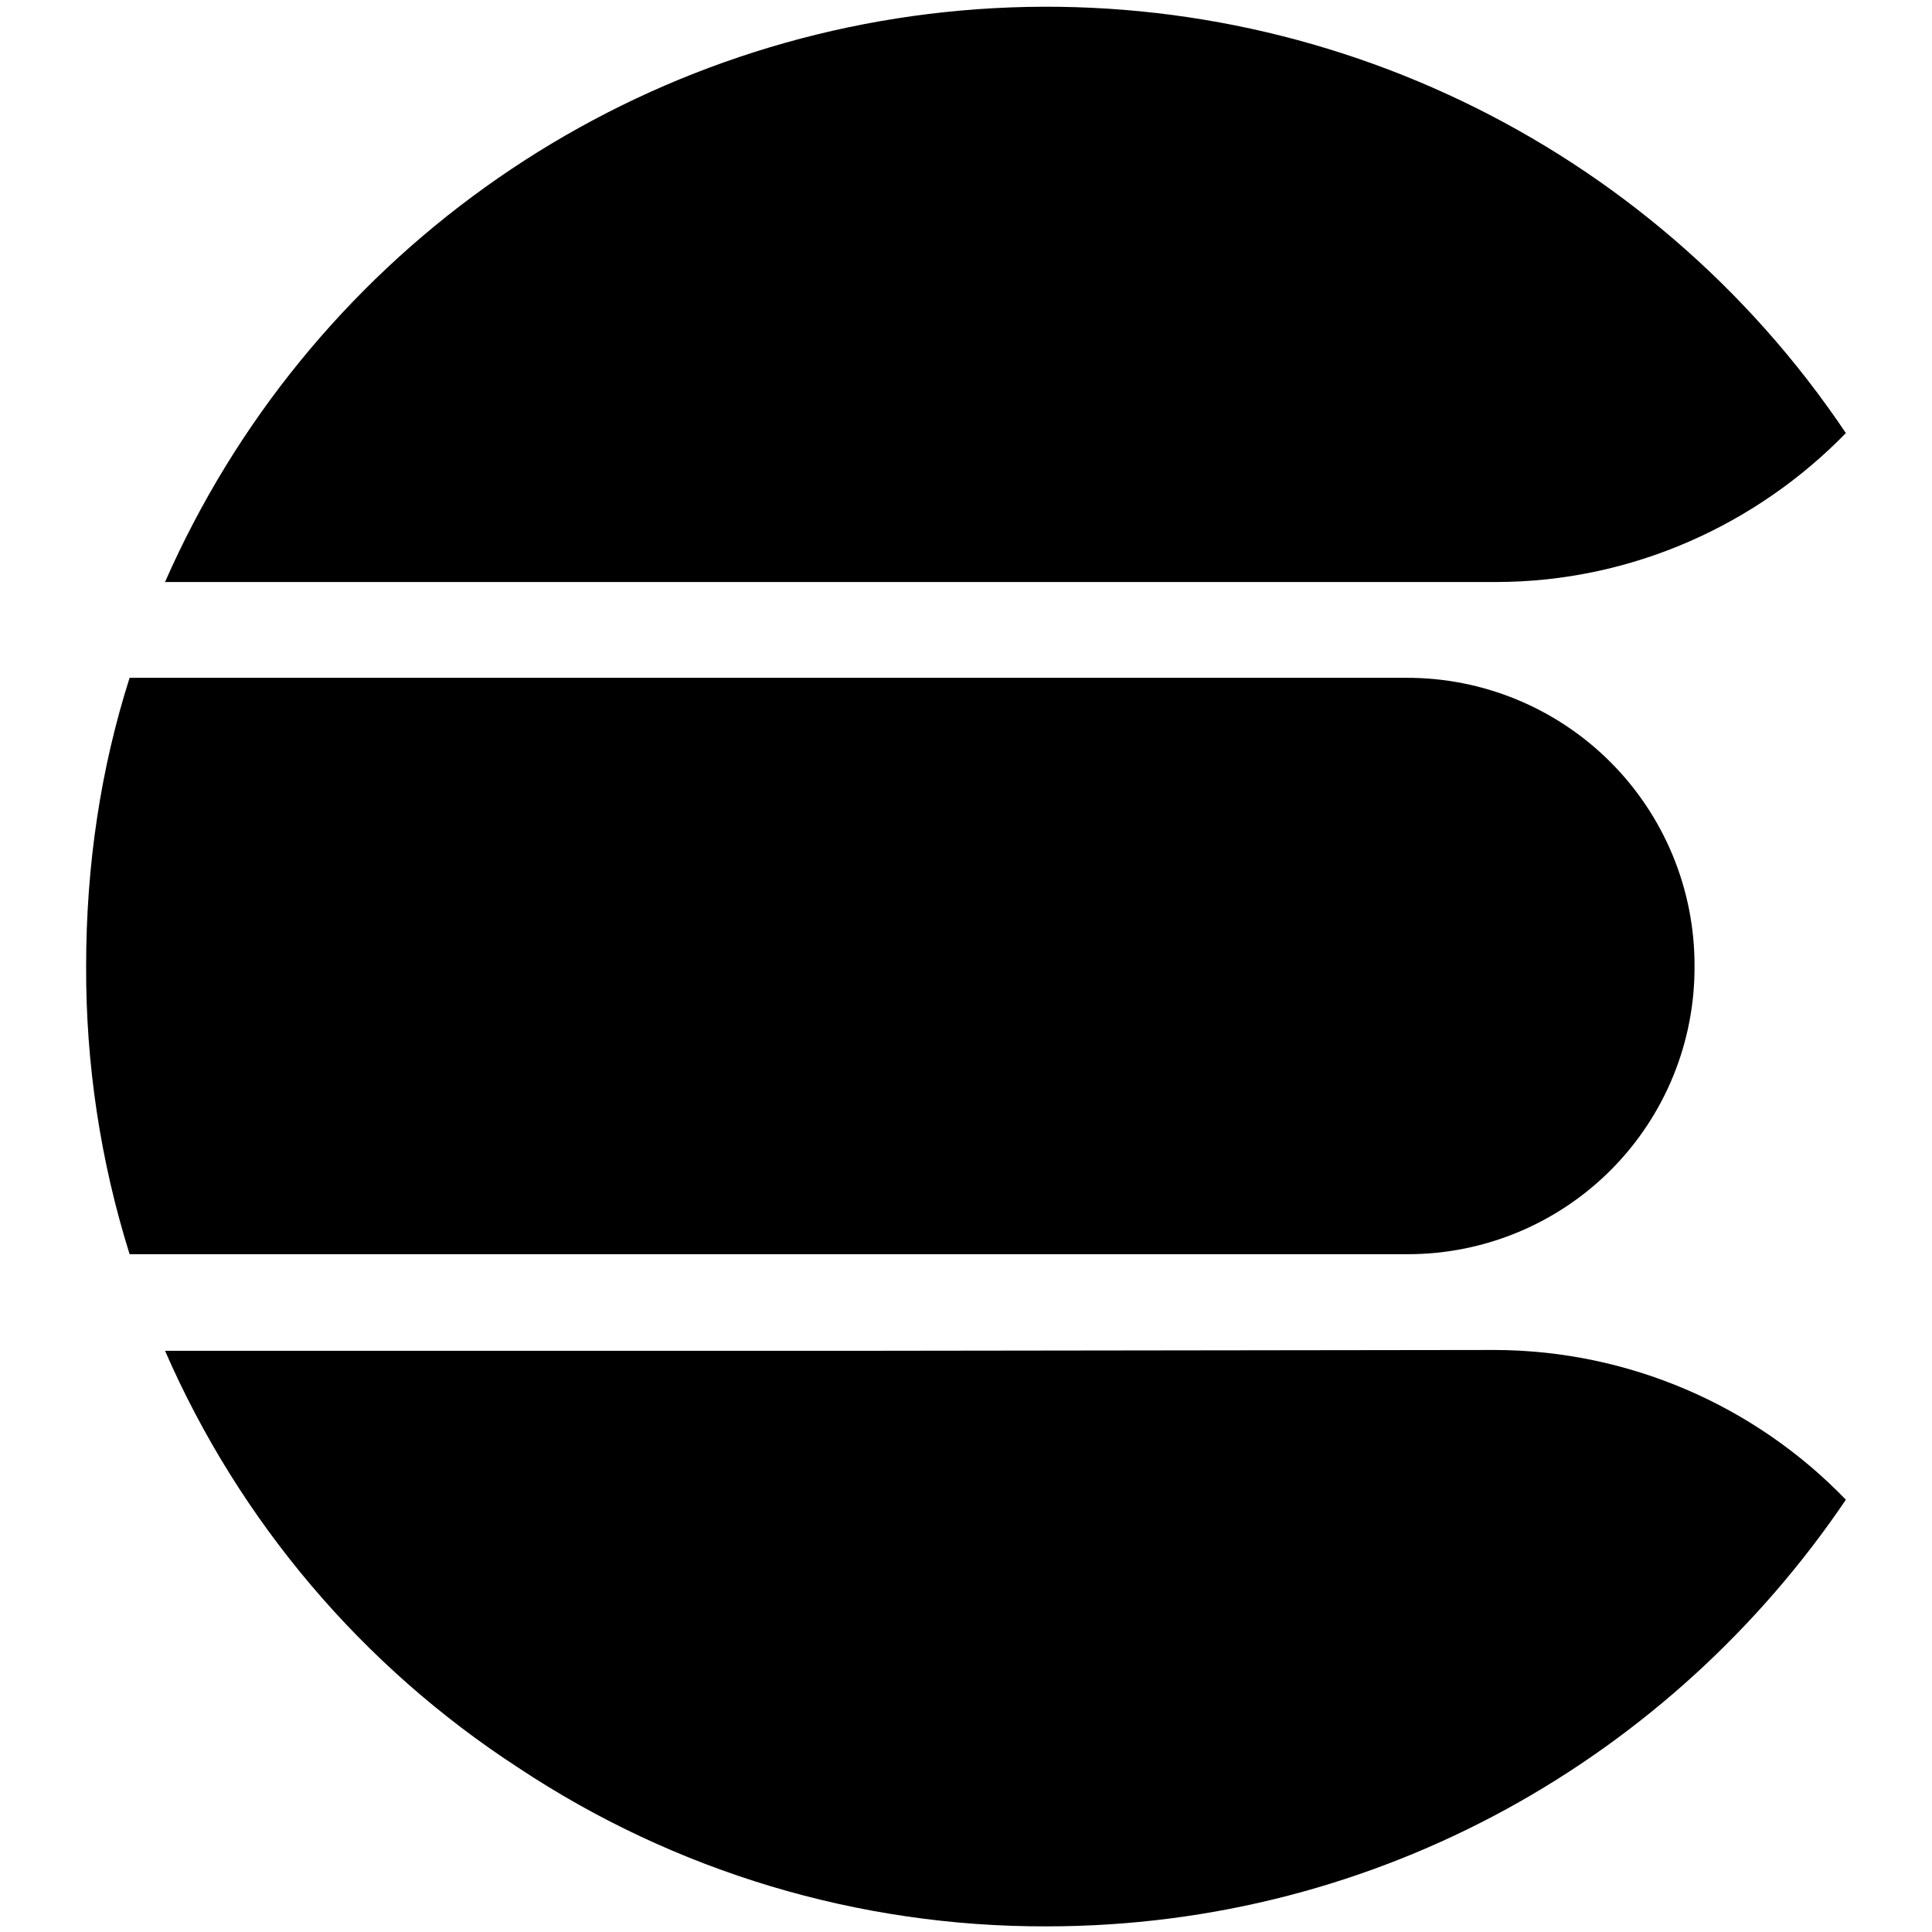
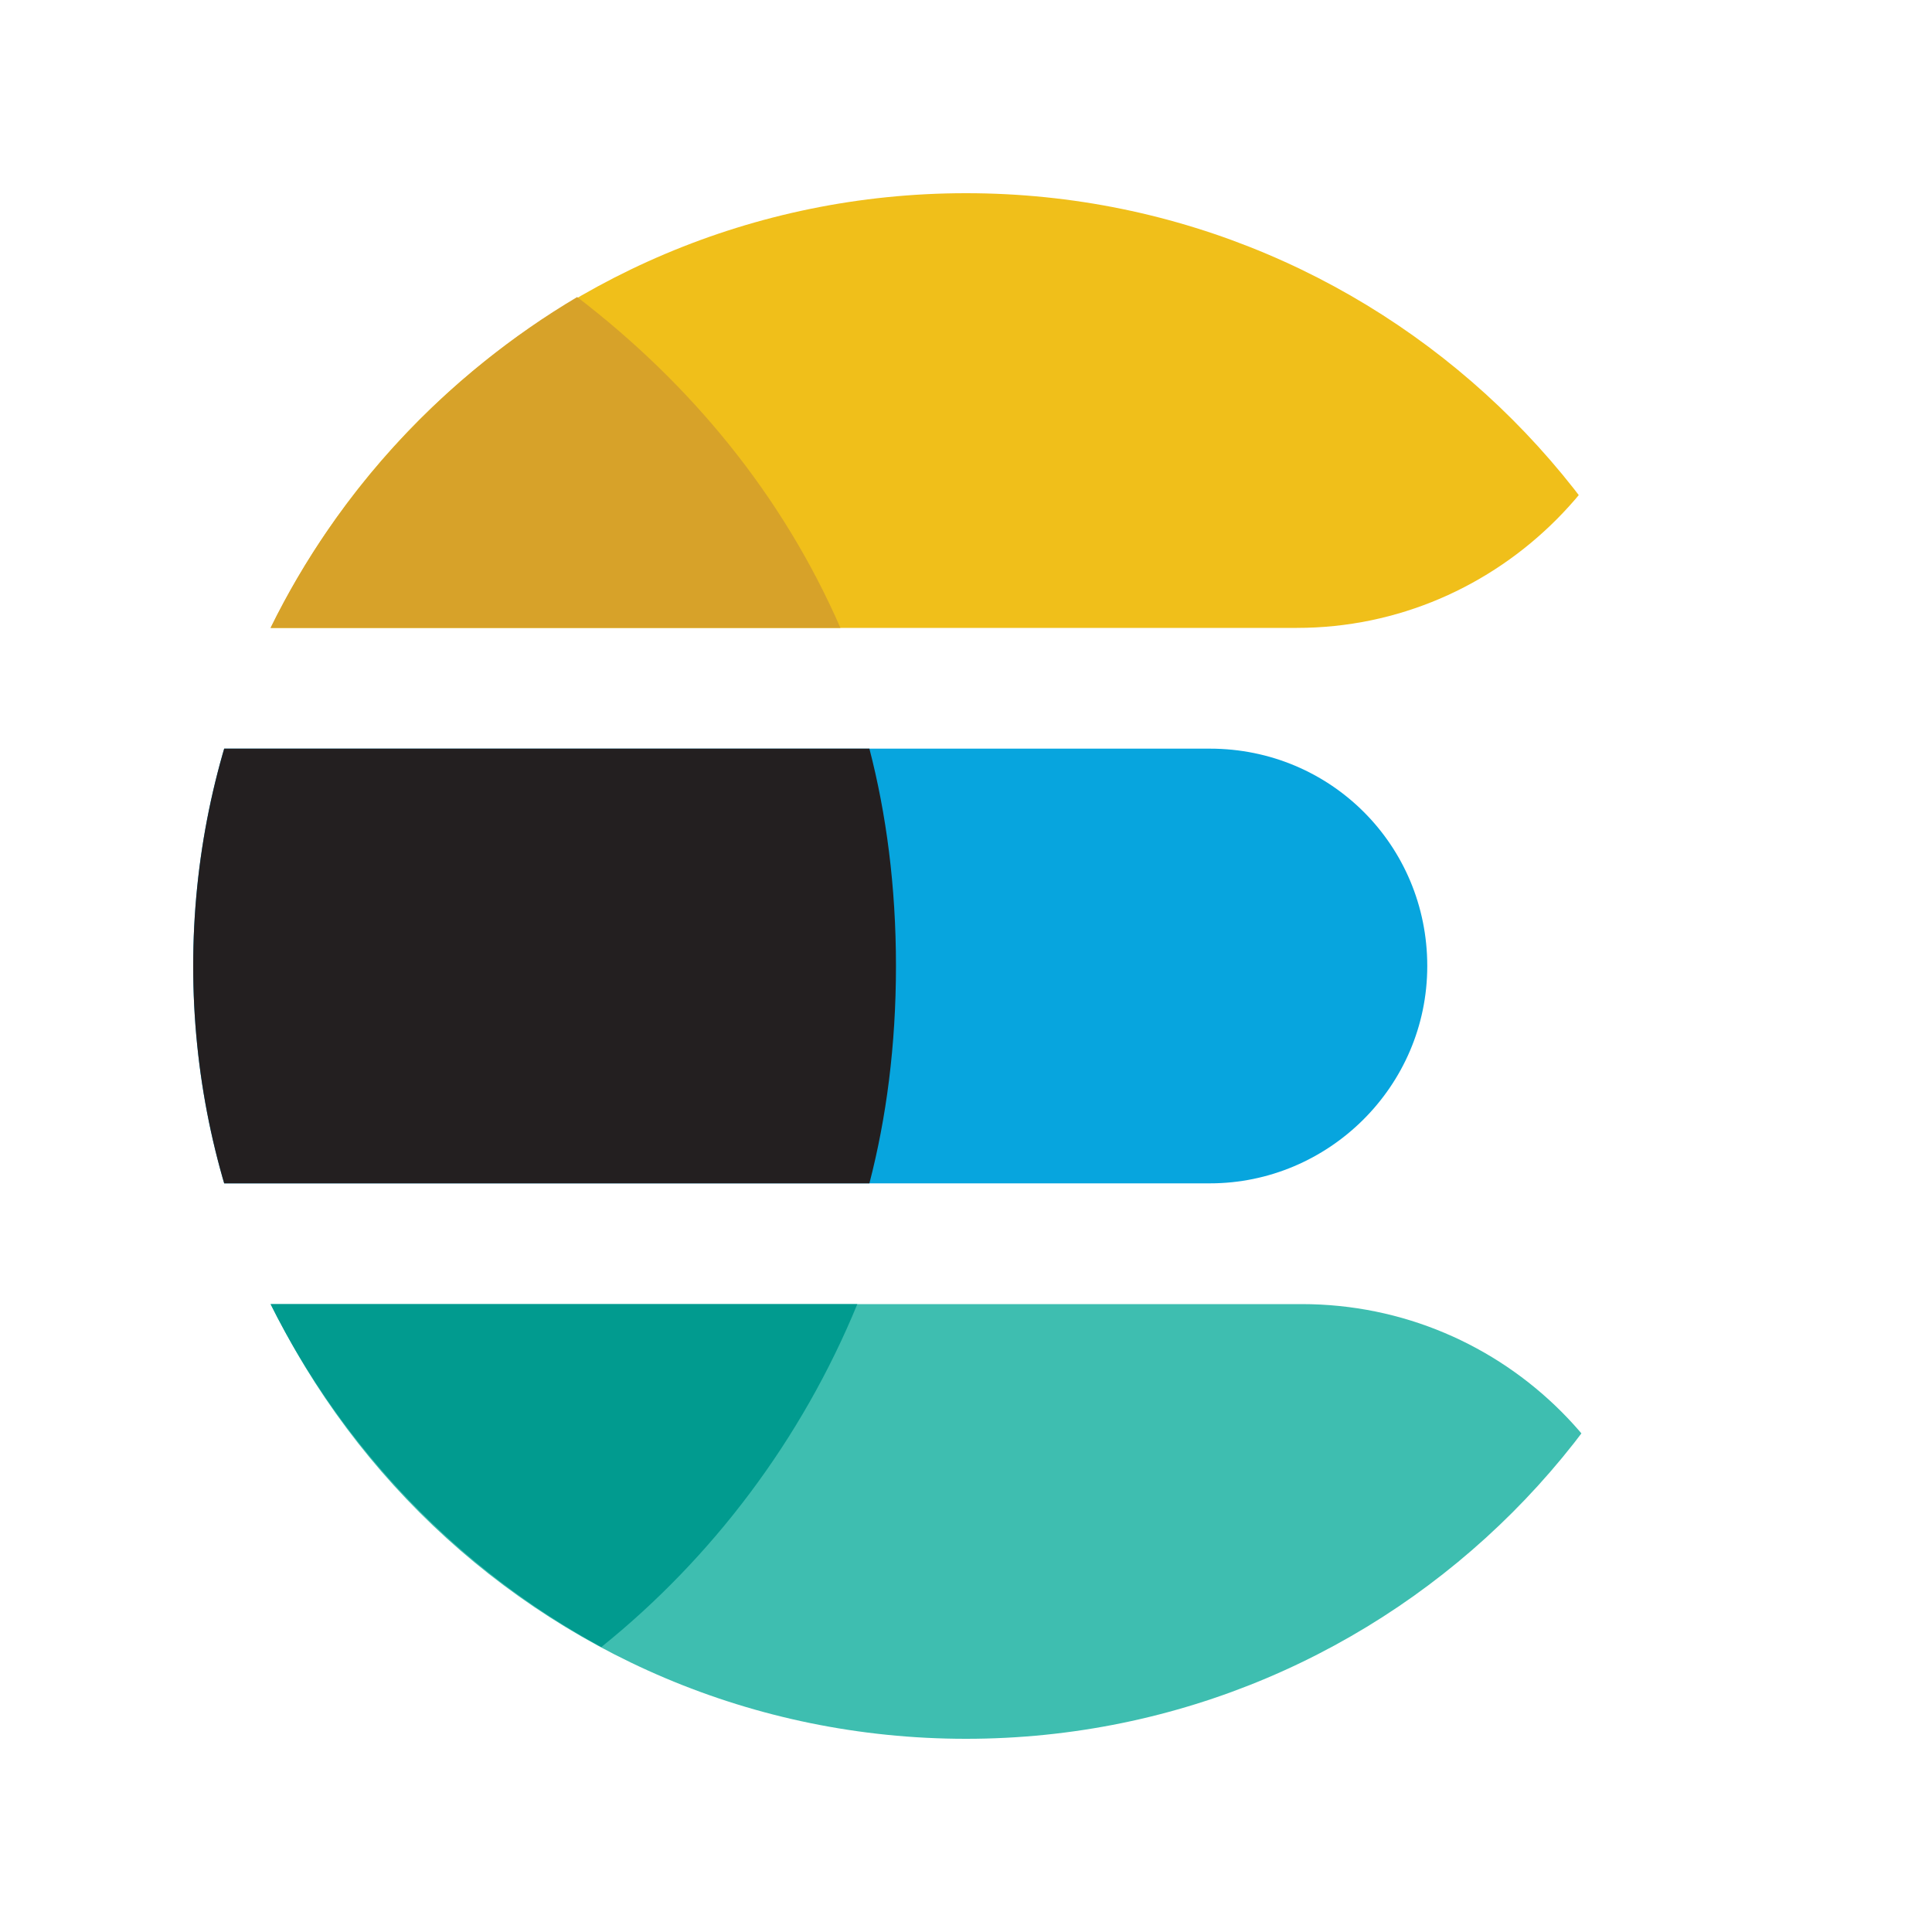
- <svg xmlns="http://www.w3.org/2000/svg" role="img" viewBox="0 0 24 24">
-   <path d="M11.27 15.58H1.61A11.81 11.81 0 0 1 1.07 12c0-1.25.18-2.45.54-3.58h15.86A3.57 3.57 0 0 1 21.05 12a3.56 3.56 0 0 1-3.55 3.58zm-.45 1.2H2.05a11.8 11.8 0 0 0 4.39 5.18A11.8 11.8 0 0 0 13 23.93c4.15 0 7.78-2.12 9.93-5.3a6.08 6.08 0 0 0-4.35-1.86zm7.76-9.55c1.7 0 3.25-.72 4.35-1.85A11.96 11.96 0 0 0 2.05 7.23h8.74z" />
+ <svg xmlns="http://www.w3.org/2000/svg" xmlns:xlink="http://www.w3.org/1999/xlink" id="Layer_1" viewBox="0 0 80 80" width="2500" height="2500">
+   <style>.st0{clip-path:url(#SVGID_2_);fill:#f0bf1a}.st1{clip-path:url(#SVGID_4_);fill:#3ebeb0}.st2{clip-path:url(#SVGID_6_);fill:#07a5de}.st3{clip-path:url(#SVGID_8_);fill:#231f20}.st4{fill:#d7a229}.st5{fill:#019b8f}.st6{fill:none}</style>
+   <defs>
+     <circle id="SVGID_1_" cx="40" cy="40" r="32" />
+   </defs>
+   <clipPath id="SVGID_2_">
+     <use xlink:href="#SVGID_1_" overflow="visible" />
+   </clipPath>
+   <path class="st0" d="M53.7 26H10c-1.1 0-2-.9-2-2V10c0-1.1.9-2 2-2h57c1.1 0 2 .9 2 2v.7C68.9 19.1 62.1 26 53.7 26z" />
+   <defs>
+     <circle id="SVGID_3_" cx="40" cy="40" r="32" />
+   </defs>
+   <clipPath id="SVGID_4_">
+     <use xlink:href="#SVGID_3_" overflow="visible" />
+   </clipPath>
+   <path class="st1" d="M69.1 72H8.2V54h45.7c8.4 0 15.2 6.8 15.2 15.2V72z" />
+   <g>
+     <defs>
+       <circle id="SVGID_5_" cx="40" cy="40" r="32" />
+     </defs>
+     <clipPath id="SVGID_6_">
+       <use xlink:href="#SVGID_5_" overflow="visible" />
+     </clipPath>
+     <path class="st2" d="M50.1 49H4.8V31h45.3c5 0 9 4 9 9s-4.1 9-9 9z" />
+   </g>
+   <g>
+     <defs>
+       <circle id="SVGID_7_" cx="40" cy="40" r="32" />
+     </defs>
+     <clipPath id="SVGID_8_">
+       <use xlink:href="#SVGID_7_" overflow="visible" />
+     </clipPath>
+     <path class="st3" d="M36 31H6.4v18H36c.7-2.7 1.1-5.7 1.1-9s-.4-6.3-1.1-9z" />
+   </g>
+   <path class="st4" d="M23.9 12.3c-5.4 3.2-9.9 8-12.7 13.7h23.6c-2.4-5.5-6.2-10.1-10.9-13.7z" />
+   <path class="st5" d="M24.9 68.2c4.6-3.7 8.3-8.6 10.6-14.2H11.2c3 6 7.8 11 13.7 14.2z" />
+   <path class="st6" d="M0 0h80v80H0z" />
</svg>
